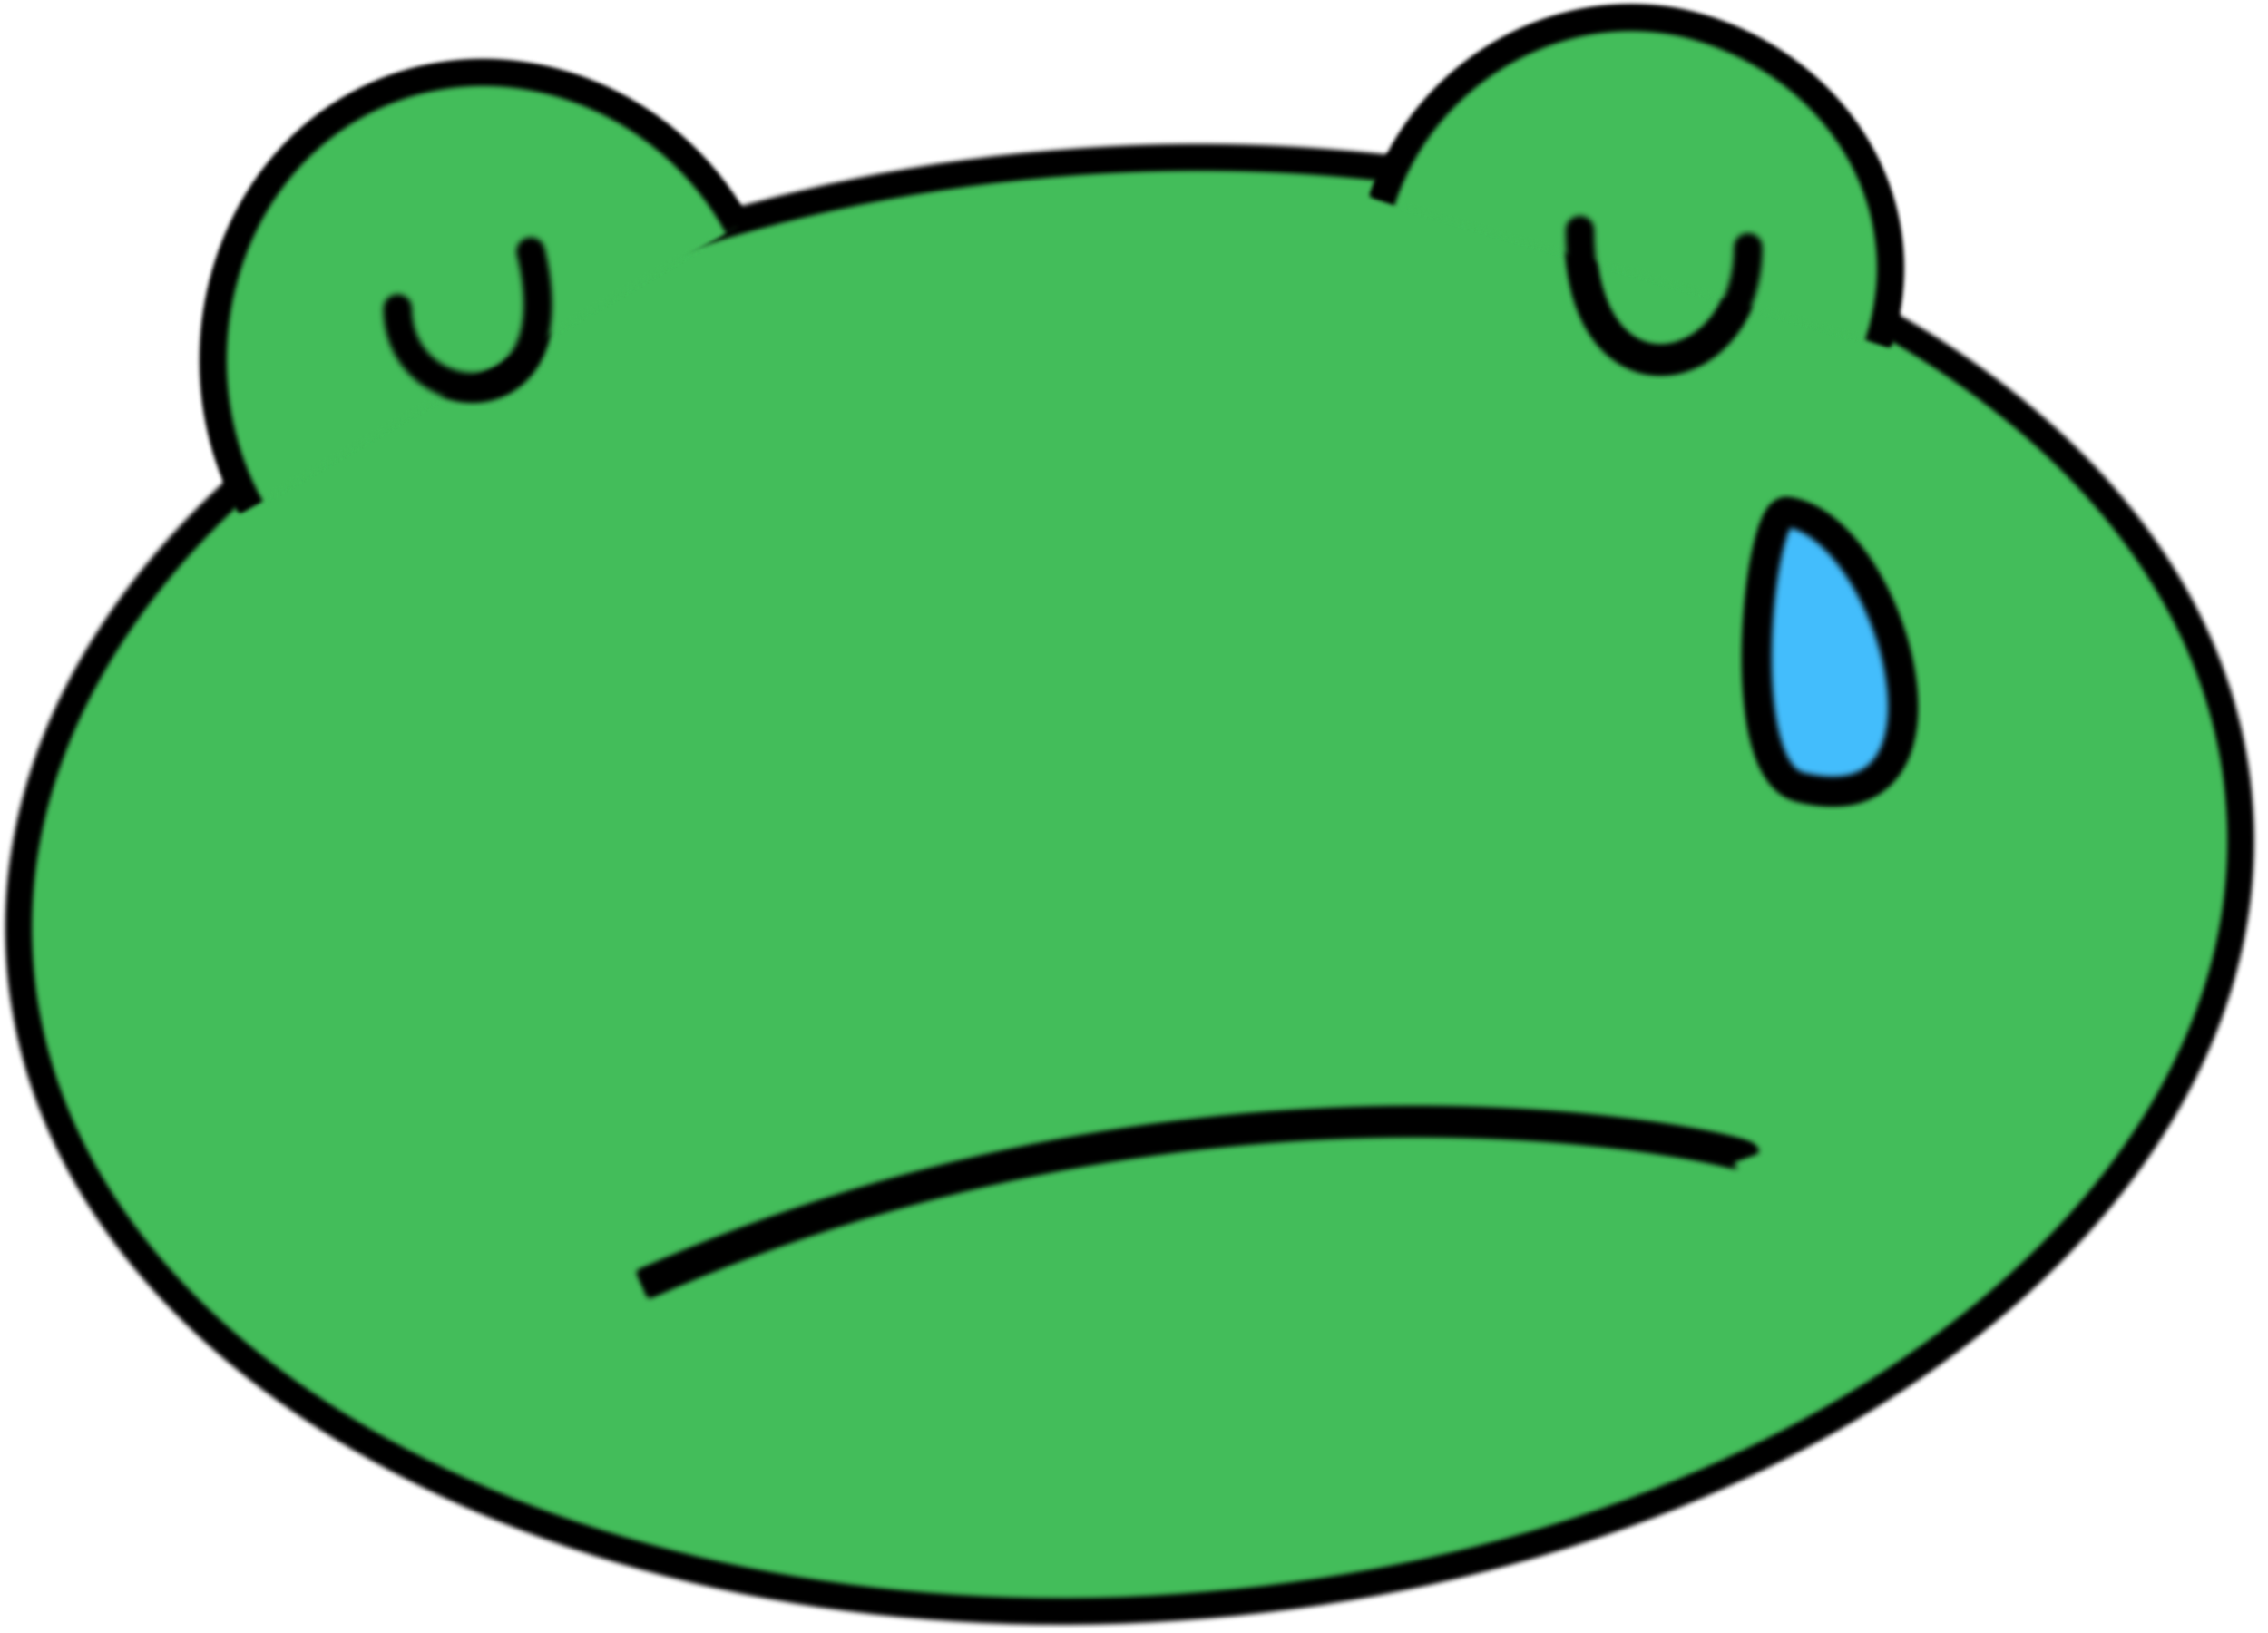
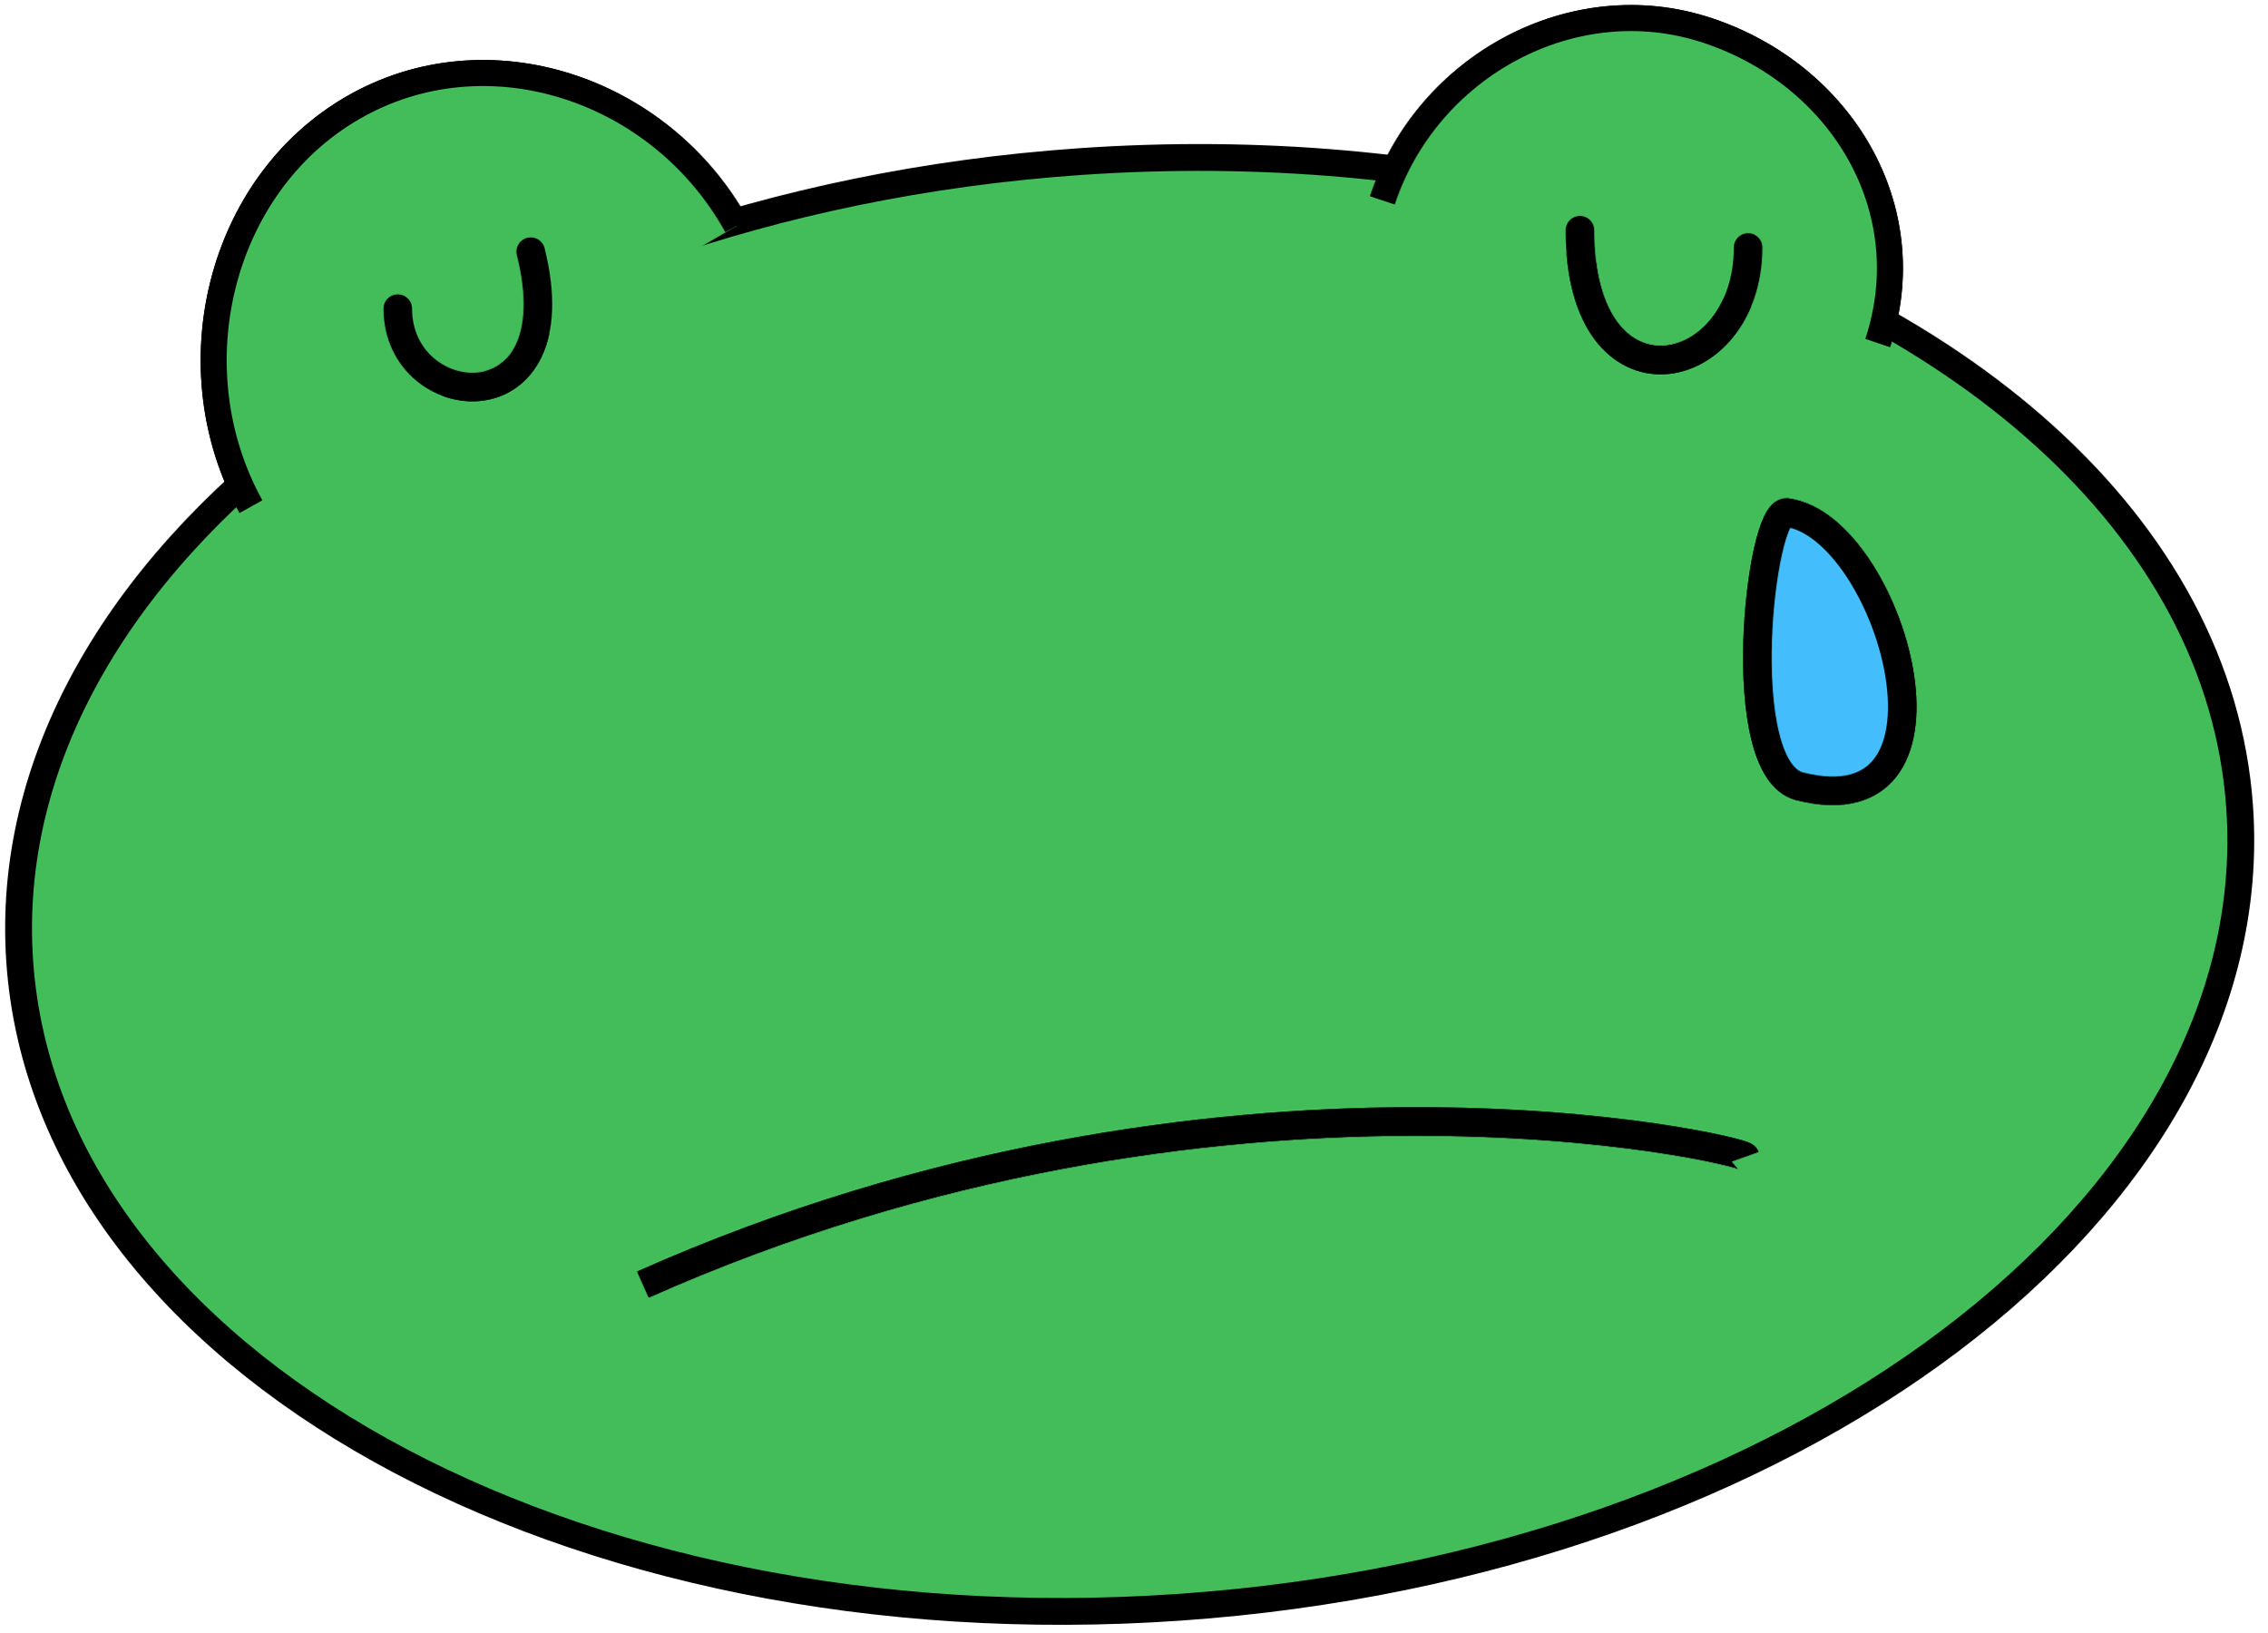
<svg xmlns="http://www.w3.org/2000/svg" width="261" height="188" viewBox="0 0 261 188" fill="none">
-   <g filter="url(#filter0_f_18_1402)">
+   <g>
    <path d="M2.272 110.74C-0.932 64.777 53.681 23.529 124.255 18.61C145.155 17.153 165.112 19.046 182.933 23.627C225.288 34.512 255.584 60.576 257.839 92.927C261.042 138.89 206.429 180.138 135.856 185.057C65.282 189.976 5.476 156.704 2.272 110.74Z" fill="#43BD5A" />
    <path d="M2.272 110.74C-0.932 64.777 53.681 23.529 124.255 18.61C145.155 17.153 165.112 19.046 182.933 23.627C225.288 34.512 255.584 60.576 257.839 92.927C261.042 138.89 206.429 180.138 135.856 185.057C65.282 189.976 5.476 156.704 2.272 110.74Z" stroke="black" stroke-width="3.089" stroke-miterlimit="10" stroke-linejoin="round" />
  </g>
-   <g filter="url(#filter1_f_18_1402)">
+   <g>
    <path d="M216.174 39.486C221.275 24.082 212.039 8.625 196.554 3.497C181.069 -1.631 164.259 7.655 159.158 23.059" fill="#43BD5A" />
    <path d="M216.174 39.486C221.275 24.082 212.039 8.625 196.554 3.497C181.069 -1.631 164.259 7.655 159.158 23.059" stroke="black" stroke-width="3" stroke-miterlimit="10" stroke-linejoin="round" />
  </g>
-   <g filter="url(#filter2_f_18_1402)">
+   <g>
    <path d="M28.884 58.32C20.11 42.453 25.181 21.328 40.625 12.404C56.069 3.479 76.037 10.134 84.81 26.001" fill="#43BD5A" />
    <path d="M28.884 58.32C20.11 42.453 25.181 21.328 40.625 12.404C56.069 3.479 76.037 10.134 84.81 26.001" stroke="black" stroke-width="3" stroke-miterlimit="10" stroke-linejoin="round" />
  </g>
-   <g filter="url(#filter3_f_18_1402)">
+   <g>
    <path d="M200.902 133.188C200.614 132.382 140.581 118.281 74.015 147.91" stroke="black" stroke-width="3.287" stroke-miterlimit="10" stroke-linejoin="round" />
  </g>
-   <g filter="url(#filter4_f_18_1402)">
+   <g>
    <path d="M181.895 26.506C181.895 48.098 201.255 44.084 201.255 28.492" stroke="black" stroke-width="3.287" stroke-miterlimit="10" stroke-linecap="round" stroke-linejoin="round" />
  </g>
-   <g filter="url(#filter5_f_18_1402)">
+   <g>
    <path d="M205.722 59.021C202.639 58.609 199.324 88.571 207.211 90.543C227.769 95.683 217.593 60.607 205.722 59.021Z" fill="#43BDFC" />
    <path d="M205.722 59.021C202.639 58.609 199.324 88.571 207.211 90.543C227.769 95.683 217.593 60.607 205.722 59.021Z" stroke="black" stroke-width="3.287" stroke-miterlimit="10" stroke-linecap="round" stroke-linejoin="round" />
  </g>
-   <g filter="url(#filter6_f_18_1402)">
+   <g>
    <path d="M45.791 35.534C45.791 47.65 66.231 49.51 61.097 28.974" stroke="black" stroke-width="3.287" stroke-miterlimit="10" stroke-linecap="round" stroke-linejoin="round" />
  </g>
-   <g filter="url(#filter7_f_18_1402)">
+   <g>
    <path d="M216.174 39.486C221.275 24.082 212.039 8.625 196.554 3.497C181.069 -1.631 164.259 7.655 159.158 23.059" fill="#43BD5A" />
    <path d="M216.174 39.486C221.275 24.082 212.039 8.625 196.554 3.497C181.069 -1.631 164.259 7.655 159.158 23.059" stroke="black" stroke-width="3" stroke-miterlimit="10" stroke-linejoin="round" />
  </g>
-   <g filter="url(#filter8_f_18_1402)">
+   <g>
    <path d="M28.884 58.32C20.11 42.453 25.181 21.328 40.625 12.404C56.069 3.479 76.037 10.134 84.81 26.001" fill="#43BD5A" />
    <path d="M28.884 58.32C20.11 42.453 25.181 21.328 40.625 12.404C56.069 3.479 76.037 10.134 84.81 26.001" stroke="black" stroke-width="3" stroke-miterlimit="10" stroke-linejoin="round" />
  </g>
-   <g filter="url(#filter9_f_18_1402)">
+   <g>
    <path d="M200.902 133.188C200.614 132.382 140.581 118.281 74.015 147.91" stroke="black" stroke-width="3.287" stroke-miterlimit="10" stroke-linejoin="round" />
  </g>
-   <g filter="url(#filter10_f_18_1402)">
+   <g>
    <path d="M181.895 26.506C181.895 48.098 201.255 44.084 201.255 28.492" stroke="black" stroke-width="3.287" stroke-miterlimit="10" stroke-linecap="round" stroke-linejoin="round" />
  </g>
-   <g filter="url(#filter11_f_18_1402)">
+   <g>
    <path d="M205.722 59.021C202.639 58.609 199.324 88.571 207.211 90.543C227.769 95.683 217.593 60.607 205.722 59.021Z" fill="#43BDFC" />
    <path d="M205.722 59.021C202.639 58.609 199.324 88.571 207.211 90.543C227.769 95.683 217.593 60.607 205.722 59.021Z" stroke="black" stroke-width="3.287" stroke-miterlimit="10" stroke-linecap="round" stroke-linejoin="round" />
  </g>
-   <g filter="url(#filter12_f_18_1402)">
+   <g>
    <path d="M45.791 35.534C45.791 47.65 66.231 49.51 61.097 28.974" stroke="black" stroke-width="3.287" stroke-miterlimit="10" stroke-linecap="round" stroke-linejoin="round" />
  </g>
-   <defs>
-     <filter id="filter0_f_18_1402" x="-7.86781e-05" y="15.99" width="260.11" height="171.686" filterUnits="userSpaceOnUse" color-interpolation-filters="sRGB">
-       <feFlood flood-opacity="0" result="BackgroundImageFix" />
-       <feBlend mode="normal" in="SourceGraphic" in2="BackgroundImageFix" result="shape" />
-       <feGaussianBlur stdDeviation="0.296" result="effect1_foregroundBlur_18_1402" />
-     </filter>
-     <filter id="filter1_f_18_1402" x="157.159" y="0" width="62.506" height="40.533" filterUnits="userSpaceOnUse" color-interpolation-filters="sRGB">
-       <feFlood flood-opacity="0" result="BackgroundImageFix" />
-       <feBlend mode="normal" in="SourceGraphic" in2="BackgroundImageFix" result="shape" />
-       <feGaussianBlur stdDeviation="0.288" result="effect1_foregroundBlur_18_1402" />
-     </filter>
-     <filter id="filter2_f_18_1402" x="22.522" y="6.326" width="64.175" height="53.296" filterUnits="userSpaceOnUse" color-interpolation-filters="sRGB">
-       <feFlood flood-opacity="0" result="BackgroundImageFix" />
-       <feBlend mode="normal" in="SourceGraphic" in2="BackgroundImageFix" result="shape" />
-       <feGaussianBlur stdDeviation="0.288" result="effect1_foregroundBlur_18_1402" />
-     </filter>
-     <filter id="filter3_f_18_1402" x="72.717" y="126.861" width="130.364" height="23.181" filterUnits="userSpaceOnUse" color-interpolation-filters="sRGB">
-       <feFlood flood-opacity="0" result="BackgroundImageFix" />
-       <feBlend mode="normal" in="SourceGraphic" in2="BackgroundImageFix" result="shape" />
-       <feGaussianBlur stdDeviation="0.315" result="effect1_foregroundBlur_18_1402" />
-     </filter>
-     <filter id="filter4_f_18_1402" x="179.621" y="24.232" width="23.908" height="19.495" filterUnits="userSpaceOnUse" color-interpolation-filters="sRGB">
-       <feFlood flood-opacity="0" result="BackgroundImageFix" />
-       <feBlend mode="normal" in="SourceGraphic" in2="BackgroundImageFix" result="shape" />
-       <feGaussianBlur stdDeviation="0.315" result="effect1_foregroundBlur_18_1402" />
-     </filter>
-     <filter id="filter5_f_18_1402" x="200.052" y="56.743" width="21.224" height="36.589" filterUnits="userSpaceOnUse" color-interpolation-filters="sRGB">
-       <feFlood flood-opacity="0" result="BackgroundImageFix" />
-       <feBlend mode="normal" in="SourceGraphic" in2="BackgroundImageFix" result="shape" />
-       <feGaussianBlur stdDeviation="0.315" result="effect1_foregroundBlur_18_1402" />
-     </filter>
-     <filter id="filter6_f_18_1402" x="43.517" y="26.7" width="20.682" height="20.136" filterUnits="userSpaceOnUse" color-interpolation-filters="sRGB">
-       <feFlood flood-opacity="0" result="BackgroundImageFix" />
-       <feBlend mode="normal" in="SourceGraphic" in2="BackgroundImageFix" result="shape" />
-       <feGaussianBlur stdDeviation="0.315" result="effect1_foregroundBlur_18_1402" />
-     </filter>
-     <filter id="filter7_f_18_1402" x="157.159" y="0" width="62.506" height="40.533" filterUnits="userSpaceOnUse" color-interpolation-filters="sRGB">
-       <feFlood flood-opacity="0" result="BackgroundImageFix" />
-       <feBlend mode="normal" in="SourceGraphic" in2="BackgroundImageFix" result="shape" />
-       <feGaussianBlur stdDeviation="0.288" result="effect1_foregroundBlur_18_1402" />
-     </filter>
-     <filter id="filter8_f_18_1402" x="22.522" y="6.326" width="64.175" height="53.296" filterUnits="userSpaceOnUse" color-interpolation-filters="sRGB">
-       <feFlood flood-opacity="0" result="BackgroundImageFix" />
-       <feBlend mode="normal" in="SourceGraphic" in2="BackgroundImageFix" result="shape" />
-       <feGaussianBlur stdDeviation="0.288" result="effect1_foregroundBlur_18_1402" />
-     </filter>
-     <filter id="filter9_f_18_1402" x="72.717" y="126.861" width="130.364" height="23.181" filterUnits="userSpaceOnUse" color-interpolation-filters="sRGB">
-       <feFlood flood-opacity="0" result="BackgroundImageFix" />
-       <feBlend mode="normal" in="SourceGraphic" in2="BackgroundImageFix" result="shape" />
-       <feGaussianBlur stdDeviation="0.315" result="effect1_foregroundBlur_18_1402" />
-     </filter>
-     <filter id="filter10_f_18_1402" x="179.621" y="24.232" width="23.908" height="19.495" filterUnits="userSpaceOnUse" color-interpolation-filters="sRGB">
-       <feFlood flood-opacity="0" result="BackgroundImageFix" />
-       <feBlend mode="normal" in="SourceGraphic" in2="BackgroundImageFix" result="shape" />
-       <feGaussianBlur stdDeviation="0.315" result="effect1_foregroundBlur_18_1402" />
-     </filter>
-     <filter id="filter11_f_18_1402" x="200.052" y="56.743" width="21.224" height="36.589" filterUnits="userSpaceOnUse" color-interpolation-filters="sRGB">
-       <feFlood flood-opacity="0" result="BackgroundImageFix" />
-       <feBlend mode="normal" in="SourceGraphic" in2="BackgroundImageFix" result="shape" />
-       <feGaussianBlur stdDeviation="0.315" result="effect1_foregroundBlur_18_1402" />
-     </filter>
-     <filter id="filter12_f_18_1402" x="43.517" y="26.7" width="20.682" height="20.136" filterUnits="userSpaceOnUse" color-interpolation-filters="sRGB">
-       <feFlood flood-opacity="0" result="BackgroundImageFix" />
-       <feBlend mode="normal" in="SourceGraphic" in2="BackgroundImageFix" result="shape" />
-       <feGaussianBlur stdDeviation="0.315" result="effect1_foregroundBlur_18_1402" />
-     </filter>
-   </defs>
</svg>
